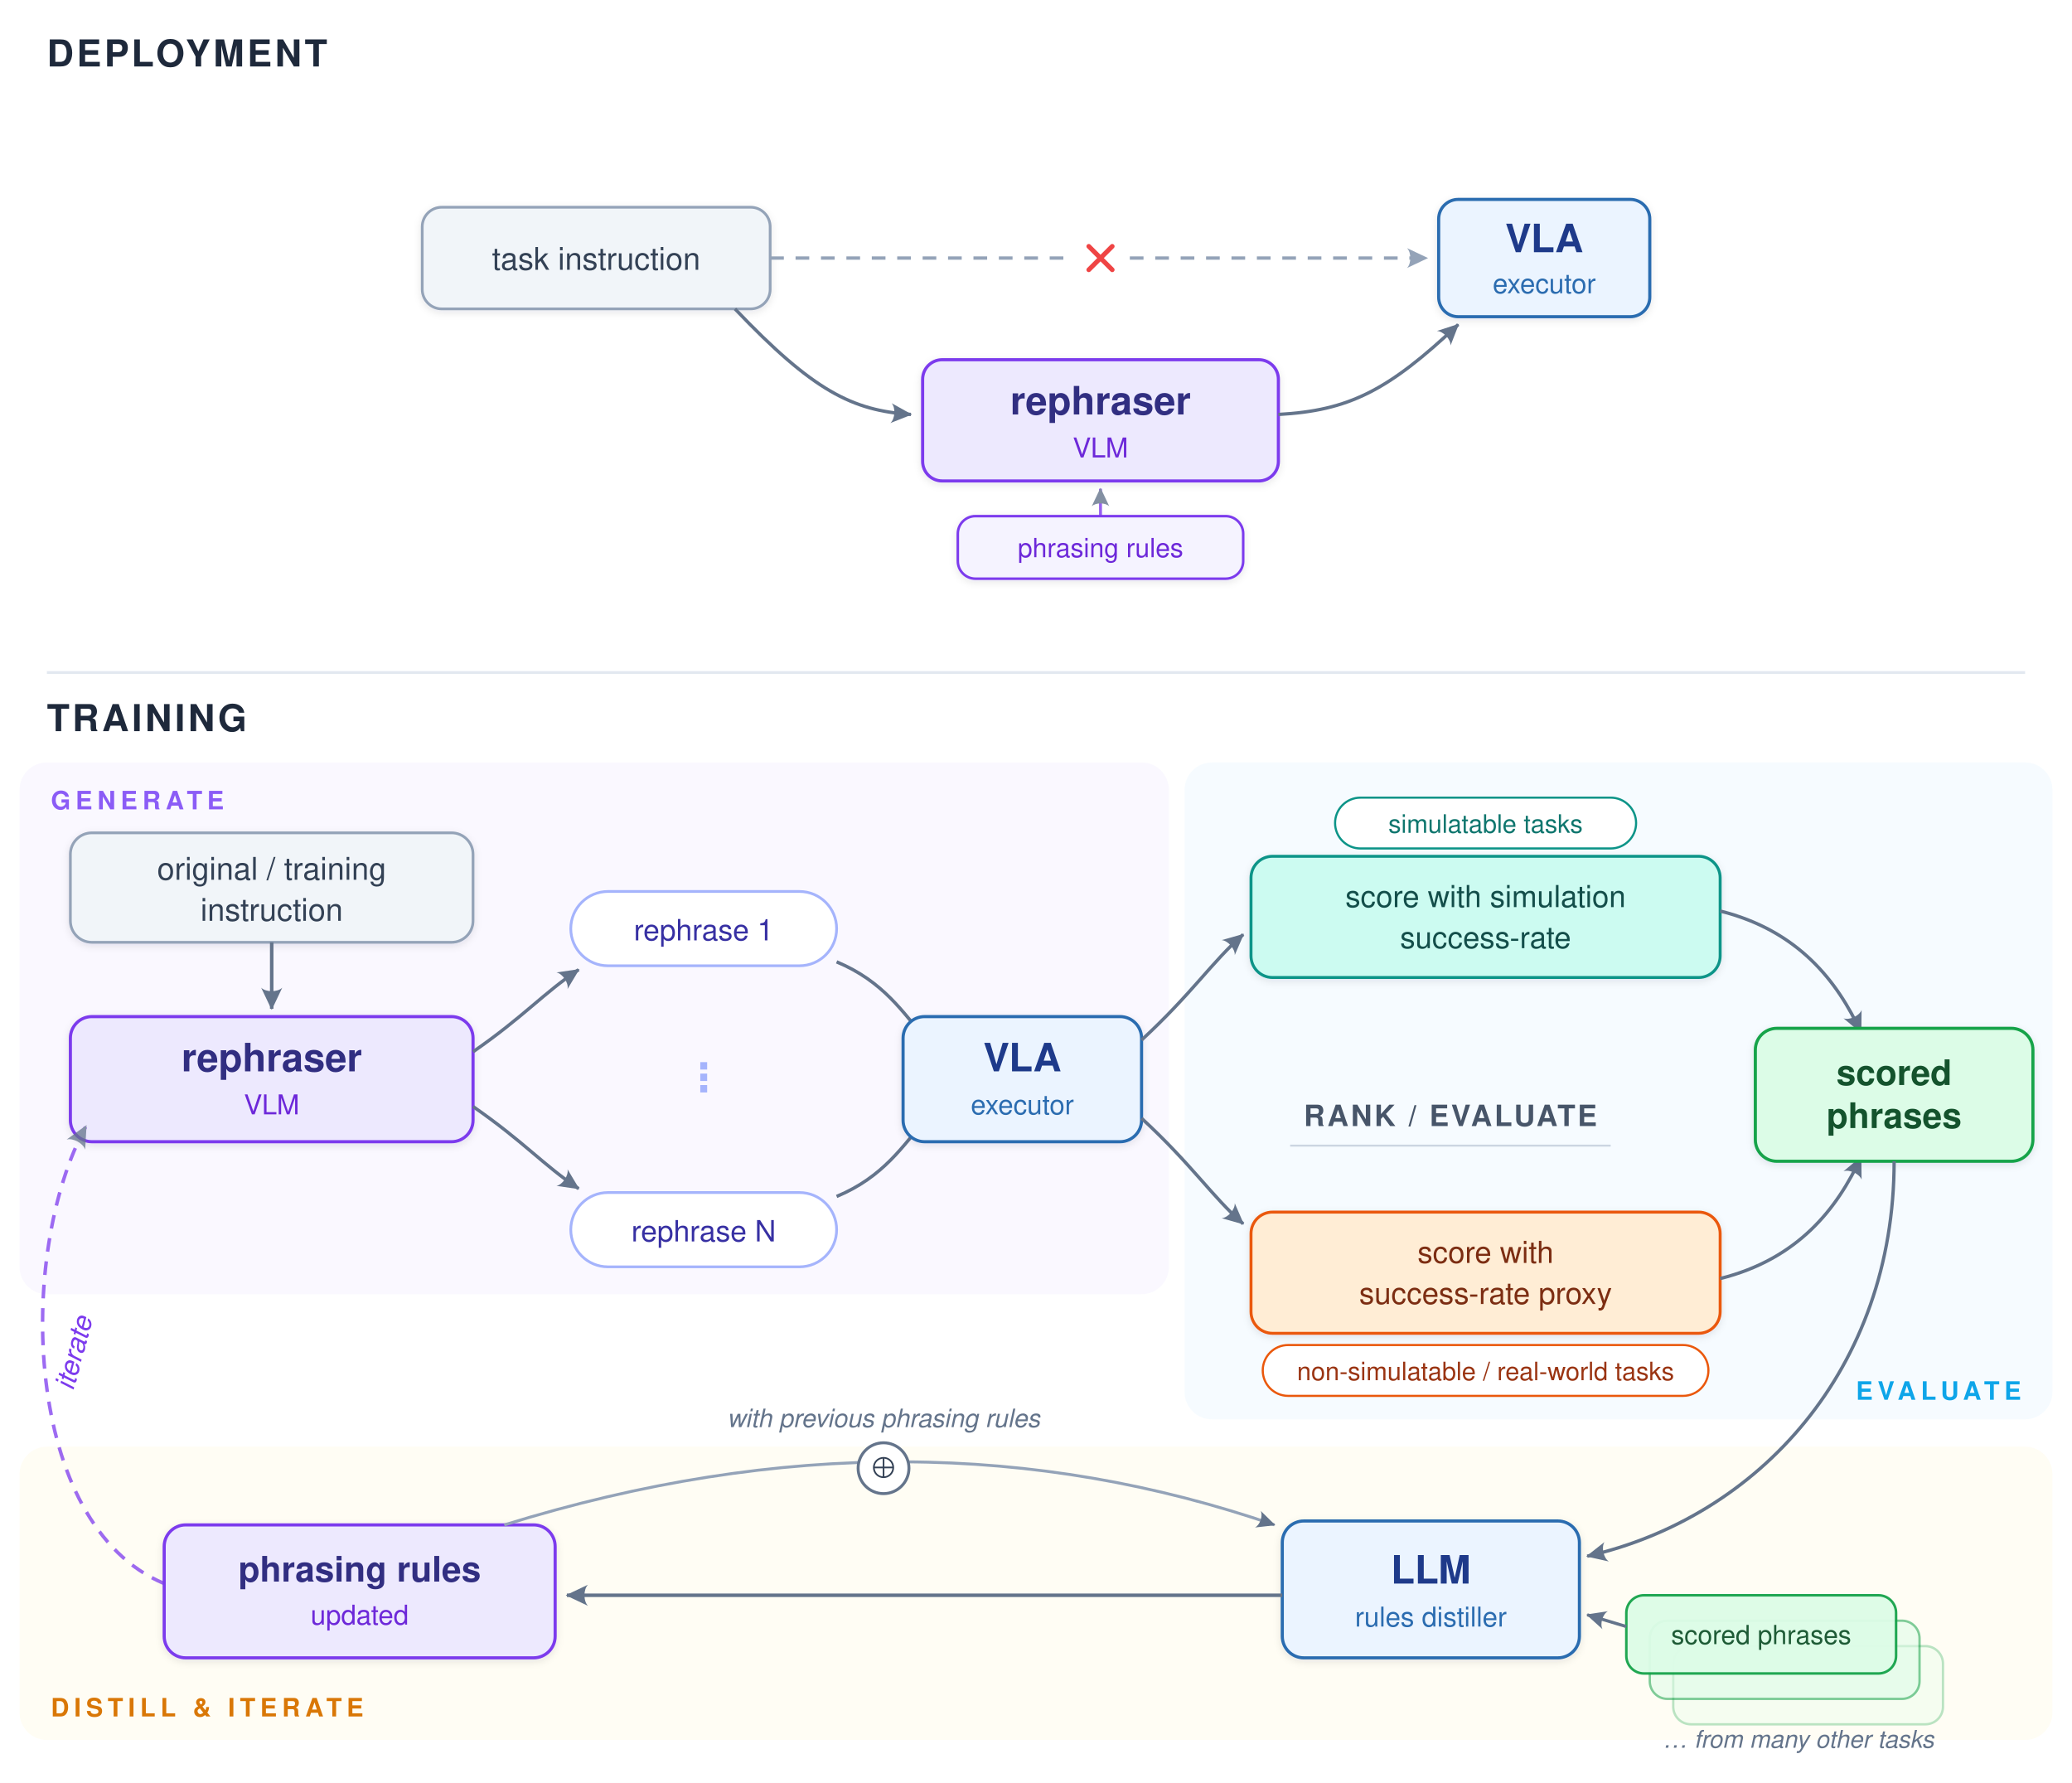
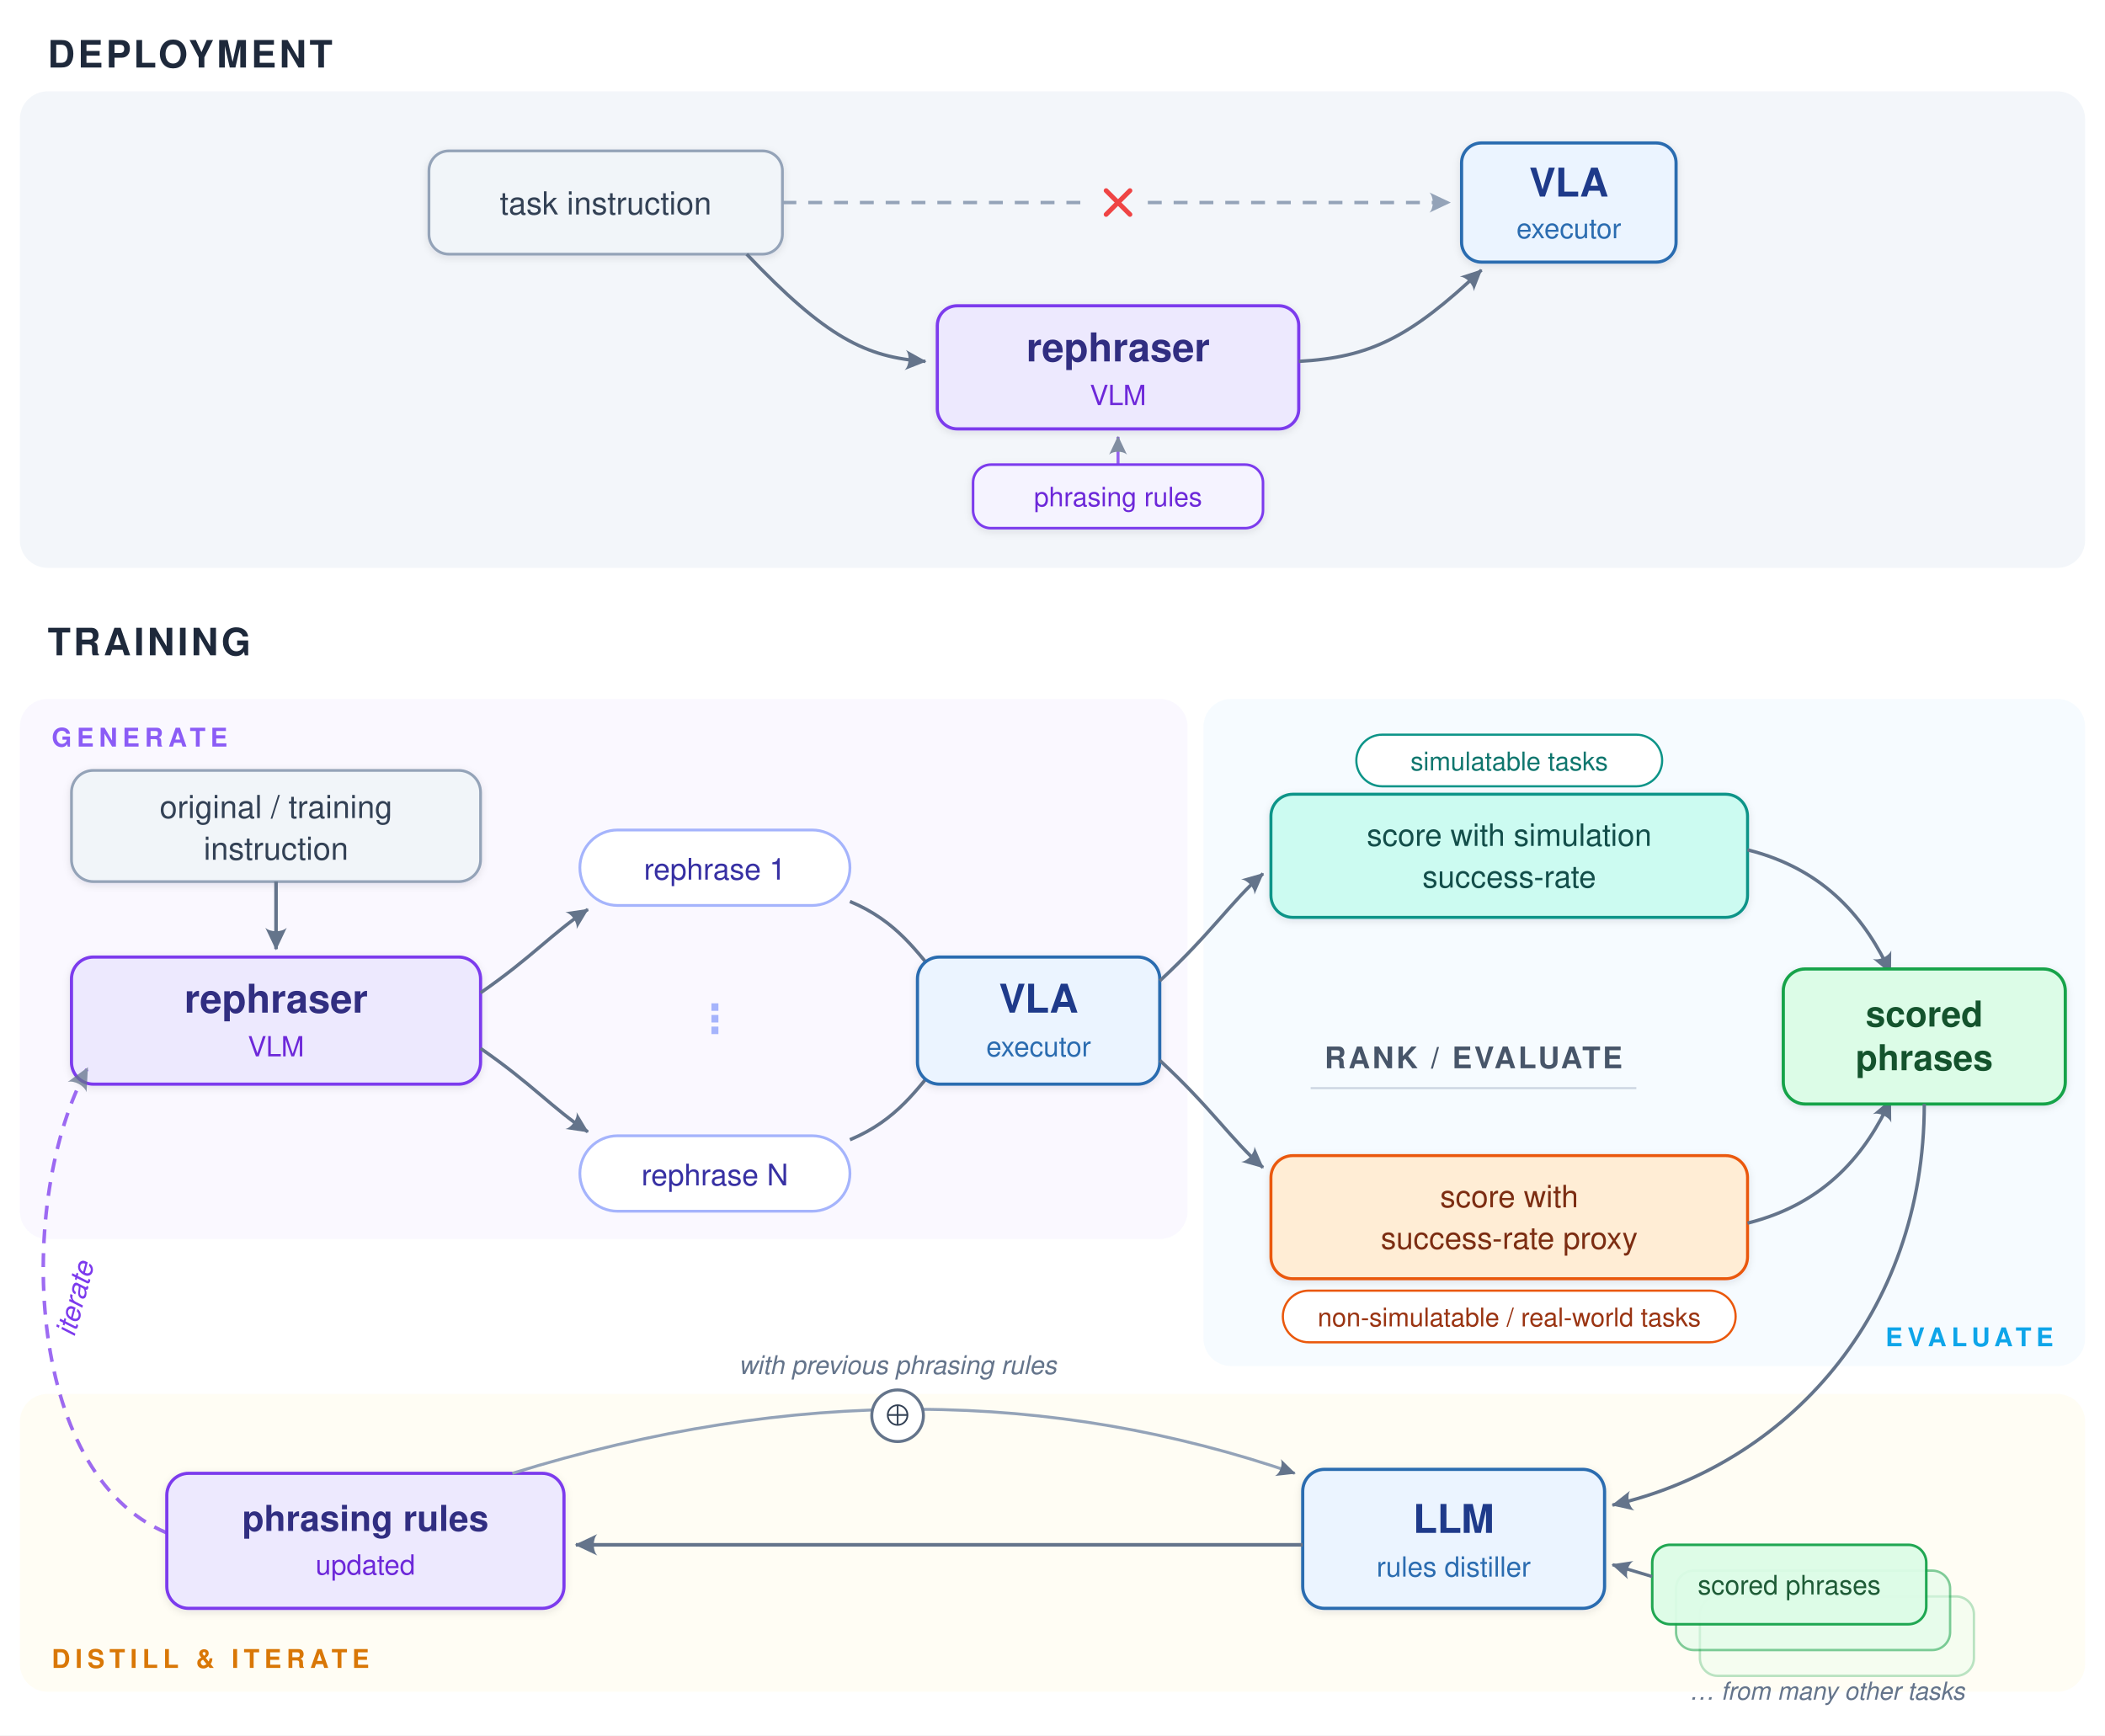
- <svg xmlns="http://www.w3.org/2000/svg" viewBox="0 0 1060 912" font-family="Helvetica Neue, Helvetica, Arial, sans-serif">
+ <svg xmlns="http://www.w3.org/2000/svg" viewBox="0 0 1060 874" font-family="Helvetica Neue, Helvetica, Arial, sans-serif">
  <defs>
    <marker id="arr" viewBox="0 0 12 12" refX="10" refY="6" markerWidth="8" markerHeight="8" orient="auto-start-reverse">
      <path d="M 1 1.5 L 10.5 6 L 1 10.5 C 3 8.5, 3 3.5, 1 1.5 z" fill="#64748b" />
    </marker>
    <marker id="arrx" viewBox="0 0 12 12" refX="10" refY="6" markerWidth="8" markerHeight="8" orient="auto-start-reverse">
      <path d="M 1 1.5 L 10.5 6 L 1 10.5 C 3 8.5, 3 3.5, 1 1.5 z" fill="#94a3b8" />
    </marker>
    <filter id="soft" x="-20%" y="-20%" width="140%" height="140%">
      <feDropShadow dx="0" dy="1.2" stdDeviation="2" flood-color="#0f172a" flood-opacity="0.10" />
    </filter>
  </defs>
-   <rect width="1060" height="912" fill="white" />
+   <rect width="1060" height="874" fill="white" />
  <text x="24" y="34" font-size="19" font-weight="bold" letter-spacing="1.5" fill="#1e293b">DEPLOYMENT</text>
-   <g transform="translate(180,52)">
+   <rect x="10" y="46" width="1040" height="240" rx="14" fill="#f1f5f9" opacity="0.85" />
+   <g transform="translate(180,22)">
    <rect x="36" y="54" width="178" height="52" rx="10" fill="#f1f5f9" stroke="#94a3b8" stroke-width="1.4" filter="url(#soft)" />
    <text x="125" y="86" font-size="16" text-anchor="middle" fill="#334155">task instruction</text>
    <rect x="556" y="50" width="108" height="60" rx="10" fill="#ebf4ff" stroke="#2b6cb0" stroke-width="1.6" filter="url(#soft)" />
    <text x="610" y="77" font-size="20" font-weight="bold" text-anchor="middle" fill="#1e3a8a">VLA</text>
    <text x="610" y="98" font-size="14" text-anchor="middle" fill="#2b6cb0">executor</text>
    <line x1="214" y1="80" x2="368" y2="80" stroke="#94a3b8" stroke-width="1.7" stroke-dasharray="7,6" />
    <line x1="398" y1="80" x2="550" y2="80" stroke="#94a3b8" stroke-width="1.7" stroke-dasharray="7,6" marker-end="url(#arrx)" />
    <line x1="377" y1="74" x2="389" y2="86" stroke="#ef4444" stroke-width="2.4" stroke-linecap="round" />
    <line x1="389" y1="74" x2="377" y2="86" stroke="#ef4444" stroke-width="2.4" stroke-linecap="round" />
    <path d="M 196 106 C 236 148, 256 158, 286 160" fill="none" stroke="#64748b" stroke-width="1.7" marker-end="url(#arr)" />
    <rect x="292" y="132" width="182" height="62" rx="10" fill="#ede9fe" stroke="#7c3aed" stroke-width="1.6" filter="url(#soft)" />
    <text x="383" y="160" font-size="20" font-weight="bold" text-anchor="middle" fill="#312e81">rephraser</text>
    <text x="383" y="182" font-size="14" text-anchor="middle" fill="#6d28d9">VLM</text>
    <path d="M 474 160 C 510 158, 530 148, 566 114" fill="none" stroke="#64748b" stroke-width="1.7" marker-end="url(#arr)" />
    <rect x="310" y="212" width="146" height="32" rx="9" fill="#f5f3ff" stroke="#7c3aed" stroke-width="1.3" filter="url(#soft)" />
    <text x="383" y="233" font-size="13.5" text-anchor="middle" fill="#6d28d9">phrasing rules</text>
    <line x1="383" y1="212" x2="383" y2="198" stroke="#7c3aed" stroke-width="1.5" marker-end="url(#arr)" opacity="0.8" />
  </g>
-   <line x1="24" y1="344" x2="1036" y2="344" stroke="#e2e8f0" stroke-width="1.4" />
-   <text x="24" y="374" font-size="19" font-weight="bold" letter-spacing="1.5" fill="#1e293b">TRAINING</text>
-   <g transform="translate(0,380)">
+   <text x="24" y="330" font-size="19" font-weight="bold" letter-spacing="1.5" fill="#1e293b">TRAINING</text>
+   <g transform="translate(0,342)">
    <rect x="10" y="10" width="588" height="272" rx="14" fill="#f5f3ff" opacity="0.55" />
    <text x="26" y="34" font-size="13" letter-spacing="2.5" fill="#8b5cf6" font-weight="bold">GENERATE</text>
    <rect x="606" y="10" width="444" height="336" rx="14" fill="#f0f9ff" opacity="0.6" />
    <text x="1034" y="336" font-size="13" letter-spacing="2.5" fill="#0ea5e9" font-weight="bold" text-anchor="end">EVALUATE</text>
    <rect x="10" y="360" width="1040" height="150" rx="14" fill="#fffbeb" opacity="0.55" />
    <text x="26" y="498" font-size="13" letter-spacing="2.5" fill="#d97706" font-weight="bold">DISTILL &amp; ITERATE</text>
    <rect x="36" y="46" width="206" height="56" rx="11" fill="#f1f5f9" stroke="#94a3b8" stroke-width="1.4" filter="url(#soft)" />
    <text x="139" y="70" font-size="16" text-anchor="middle" fill="#334155">original / training</text>
    <text x="139" y="91" font-size="16" text-anchor="middle" fill="#334155">instruction</text>
    <line x1="139" y1="102" x2="139" y2="136" stroke="#64748b" stroke-width="1.8" marker-end="url(#arr)" />
    <rect x="36" y="140" width="206" height="64" rx="11" fill="#ede9fe" stroke="#7c3aed" stroke-width="1.6" filter="url(#soft)" />
    <text x="139" y="168" font-size="20" font-weight="bold" text-anchor="middle" fill="#312e81">rephraser</text>
    <text x="139" y="190" font-size="14" text-anchor="middle" fill="#6d28d9">VLM</text>
    <path d="M 242 158 C 268 140, 278 128, 296 116" fill="none" stroke="#64748b" stroke-width="1.7" marker-end="url(#arr)" />
    <path d="M 242 186 C 268 204, 278 216, 296 228" fill="none" stroke="#64748b" stroke-width="1.7" marker-end="url(#arr)" />
    <rect x="292" y="76" width="136" height="38" rx="19" fill="white" stroke="#a5b4fc" stroke-width="1.4" />
    <text x="360" y="101" font-size="15" text-anchor="middle" fill="#3730a3">rephrase 1</text>
    <text x="360" y="178" font-size="20" text-anchor="middle" fill="#a5b4fc" font-weight="bold">⋮</text>
    <rect x="292" y="230" width="136" height="38" rx="19" fill="white" stroke="#a5b4fc" stroke-width="1.4" />
    <text x="360" y="255" font-size="15" text-anchor="middle" fill="#3730a3">rephrase N</text>
    <path d="M 428 112 C 452 122, 462 138, 474 152" fill="none" stroke="#64748b" stroke-width="1.7" marker-end="url(#arr)" />
    <path d="M 428 232 C 452 222, 462 206, 474 192" fill="none" stroke="#64748b" stroke-width="1.7" marker-end="url(#arr)" />
    <rect x="462" y="140" width="122" height="64" rx="11" fill="#ebf4ff" stroke="#2b6cb0" stroke-width="1.6" filter="url(#soft)" />
    <text x="523" y="168" font-size="20" font-weight="bold" text-anchor="middle" fill="#1e3a8a">VLA</text>
    <text x="523" y="190" font-size="14" text-anchor="middle" fill="#2b6cb0">executor</text>
    <text x="742" y="196" font-size="15" font-weight="bold" letter-spacing="1.2" text-anchor="middle" fill="#475569">RANK / EVALUATE</text>
    <line x1="660" y1="206" x2="824" y2="206" stroke="#cbd5e1" stroke-width="1" />
    <path d="M 584 152 C 610 128, 620 112, 636 98" fill="none" stroke="#64748b" stroke-width="1.7" marker-end="url(#arr)" />
    <rect x="640" y="58" width="240" height="62" rx="11" fill="#ccfbf1" stroke="#0d9488" stroke-width="1.5" filter="url(#soft)" />
    <text x="760" y="84" font-size="15.5" text-anchor="middle" fill="#134e4a">score with simulation</text>
    <text x="760" y="105" font-size="15.5" text-anchor="middle" fill="#134e4a">success-rate</text>
    <rect x="683" y="28" width="154" height="26" rx="13" fill="white" stroke="#0d9488" stroke-width="1.1" />
    <text x="760" y="46" font-size="13" text-anchor="middle" fill="#0f766e">simulatable tasks</text>
    <path d="M 584 192 C 610 216, 620 232, 636 246" fill="none" stroke="#64748b" stroke-width="1.7" marker-end="url(#arr)" />
    <rect x="640" y="240" width="240" height="62" rx="11" fill="#ffedd5" stroke="#ea580c" stroke-width="1.5" filter="url(#soft)" />
    <text x="760" y="266" font-size="15.5" text-anchor="middle" fill="#7c2d12">score with</text>
    <text x="760" y="287" font-size="15.5" text-anchor="middle" fill="#7c2d12">success-rate proxy</text>
    <rect x="646" y="308" width="228" height="26" rx="13" fill="white" stroke="#ea580c" stroke-width="1.1" />
    <text x="760" y="326" font-size="13" text-anchor="middle" fill="#9a3412">non-simulatable / real-world tasks</text>
    <path d="M 880 86 C 920 96, 940 122, 952 148" fill="none" stroke="#64748b" stroke-width="1.7" marker-end="url(#arr)" />
    <path d="M 880 274 C 920 264, 940 238, 952 212" fill="none" stroke="#64748b" stroke-width="1.7" marker-end="url(#arr)" />
    <rect x="898" y="146" width="142" height="68" rx="11" fill="#dcfce7" stroke="#16a34a" stroke-width="1.6" filter="url(#soft)" />
    <text x="969" y="175" font-size="18" font-weight="bold" text-anchor="middle" fill="#14532d">scored</text>
    <text x="969" y="197" font-size="18" font-weight="bold" text-anchor="middle" fill="#14532d">phrases</text>
    <path d="M 969 214 C 969 320, 900 396, 812 416" fill="none" stroke="#64748b" stroke-width="1.7" marker-end="url(#arr)" />
    <rect x="656" y="398" width="152" height="70" rx="11" fill="#ebf4ff" stroke="#2b6cb0" stroke-width="1.6" filter="url(#soft)" />
    <text x="732" y="430" font-size="20" font-weight="bold" text-anchor="middle" fill="#1e3a8a">LLM</text>
    <text x="732" y="452" font-size="14" text-anchor="middle" fill="#2b6cb0">rules distiller</text>
    <g opacity="0.30">
      <rect x="856" y="462" width="138" height="40" rx="9" fill="#dcfce7" stroke="#16a34a" stroke-width="1.2" />
    </g>
    <g opacity="0.55">
      <rect x="844" y="449" width="138" height="40" rx="9" fill="#dcfce7" stroke="#16a34a" stroke-width="1.2" />
    </g>
    <g opacity="0.95">
      <rect x="832" y="436" width="138" height="40" rx="9" fill="#dcfce7" stroke="#16a34a" stroke-width="1.3" />
      <text x="901" y="461" font-size="13.5" text-anchor="middle" fill="#14532d">scored phrases</text>
    </g>
    <line x1="832" y1="452" x2="812" y2="446" stroke="#64748b" stroke-width="1.6" marker-end="url(#arr)" />
    <text x="920" y="514" font-size="12.5" text-anchor="middle" font-style="italic" fill="#64748b">… from many other tasks</text>
    <line x1="656" y1="436" x2="290" y2="436" stroke="#64748b" stroke-width="1.8" marker-end="url(#arr)" />
    <rect x="84" y="400" width="200" height="68" rx="11" fill="#ede9fe" stroke="#7c3aed" stroke-width="1.6" filter="url(#soft)" />
    <text x="184" y="429" font-size="18" font-weight="bold" text-anchor="middle" fill="#312e81">phrasing rules</text>
    <text x="184" y="451" font-size="14" text-anchor="middle" fill="#6d28d9">updated</text>
    <path d="M 258 400 C 400 356, 530 358, 652 400" fill="none" stroke="#94a3b8" stroke-width="1.5" marker-end="url(#arr)" />
    <circle cx="452" cy="371" r="13" fill="white" stroke="#64748b" stroke-width="1.5" />
    <text x="452" y="376" font-size="15" text-anchor="middle" fill="#334155">⊕</text>
    <text x="452" y="350" font-size="13" text-anchor="middle" font-style="italic" fill="#64748b">with previous phrasing rules</text>
    <path d="M 84 430 C 12 400, 8 262, 44 196" fill="none" stroke="#7c3aed" stroke-width="1.8" stroke-dasharray="7,5" marker-end="url(#arr)" opacity="0.75" />
    <text x="30" y="322" font-size="14" fill="#7c3aed" font-style="italic" transform="rotate(-75 40 322)">iterate</text>
  </g>
</svg>
